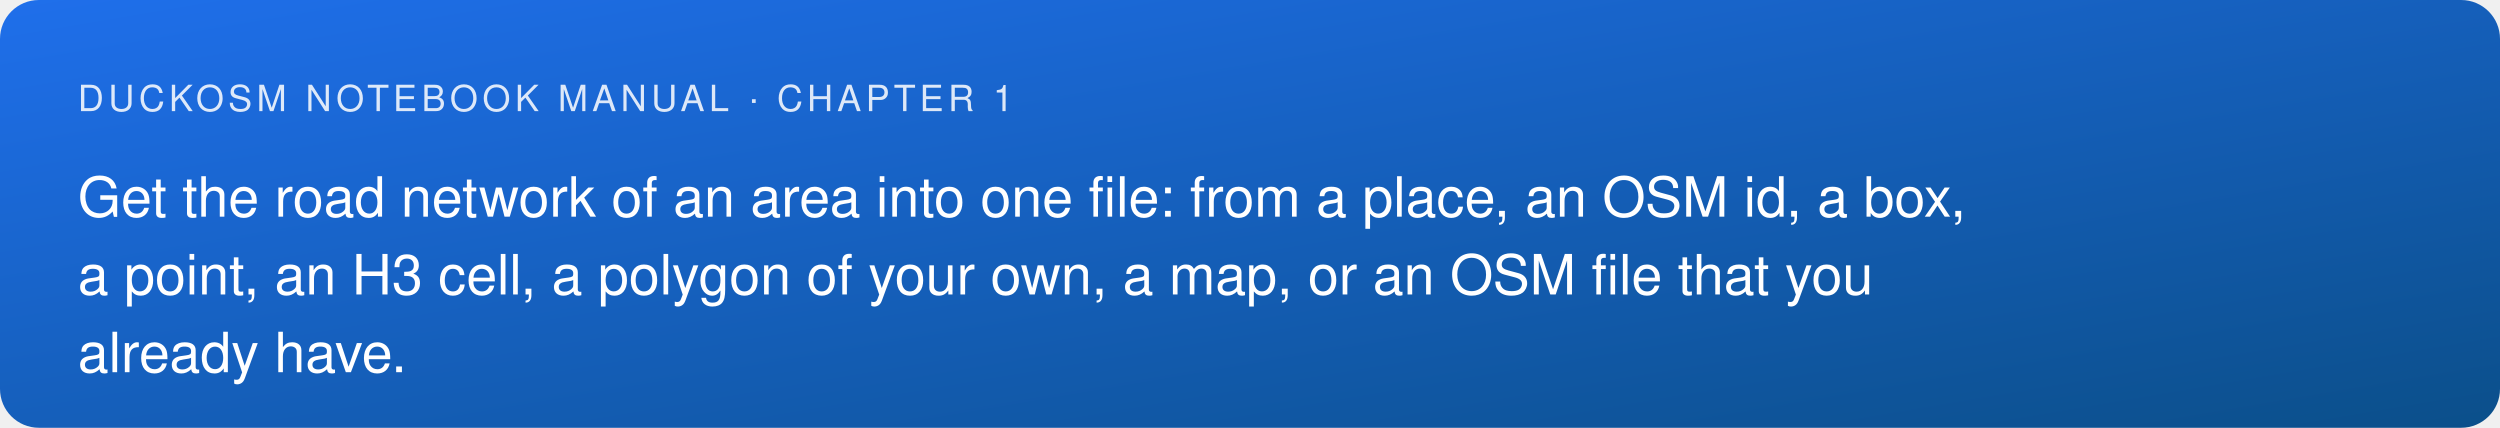
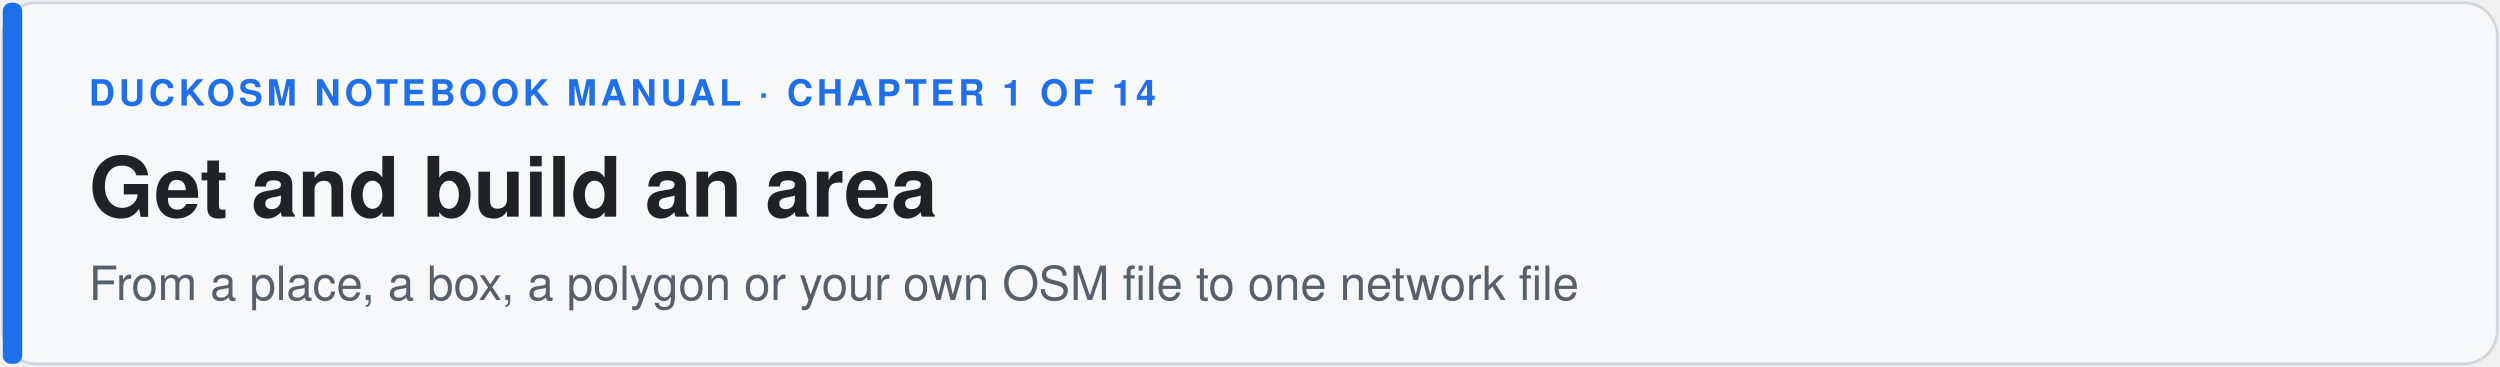
- <svg xmlns="http://www.w3.org/2000/svg" width="900" height="154" viewBox="0 0 900 154" font-family="Segoe UI, Helvetica, Arial, sans-serif">
-   <defs>
-     <linearGradient id="g" x1="0" y1="0" x2="1" y2="1">
-       <stop offset="0" stop-color="#1f6feb" />
-       <stop offset="1" stop-color="#0b4f8a" />
-     </linearGradient>
-   </defs>
-   <rect width="900" height="154" rx="14" fill="url(#g)" />
-   <text x="28" y="40" font-size="13" letter-spacing="1.6" fill="#ffffff" fill-opacity="0.85">DUCKOSM NOTEBOOK MANUAL · CHAPTER 1</text>
-   <text x="28" y="78" font-size="20" fill="#ffffff">Get the road network of an area into one file: from a place, an OSM id, a box,</text>
-   <text x="28" y="106" font-size="20" fill="#ffffff">a point, an H3 cell, a polygon of your own, a map, or an OSM file that you</text>
-   <text x="28" y="134" font-size="20" fill="#ffffff">already have.</text>
+ <svg xmlns="http://www.w3.org/2000/svg" width="900" height="132" viewBox="0 0 900 132" font-family="Segoe UI, Helvetica, Arial, sans-serif">
+   <rect x="1" y="1" width="898" height="130" rx="12" fill="#f6f8fa" stroke="#d0d7de" />
+   <rect x="1" y="1" width="7" height="130" rx="3" fill="#1f6feb" />
+   <text x="32" y="38" font-size="13" font-weight="600" letter-spacing="1.4" fill="#1f6feb">DUCKOSM NOTEBOOK MANUAL · CHAPTER 1 OF 14</text>
+   <text x="32" y="78" font-size="30" font-weight="700" fill="#1f2328">Get and build an area</text>
+   <text x="32" y="108" font-size="17" fill="#57606a">From a place, a box, a polygon or your own OSM file to one network file</text>
</svg>
